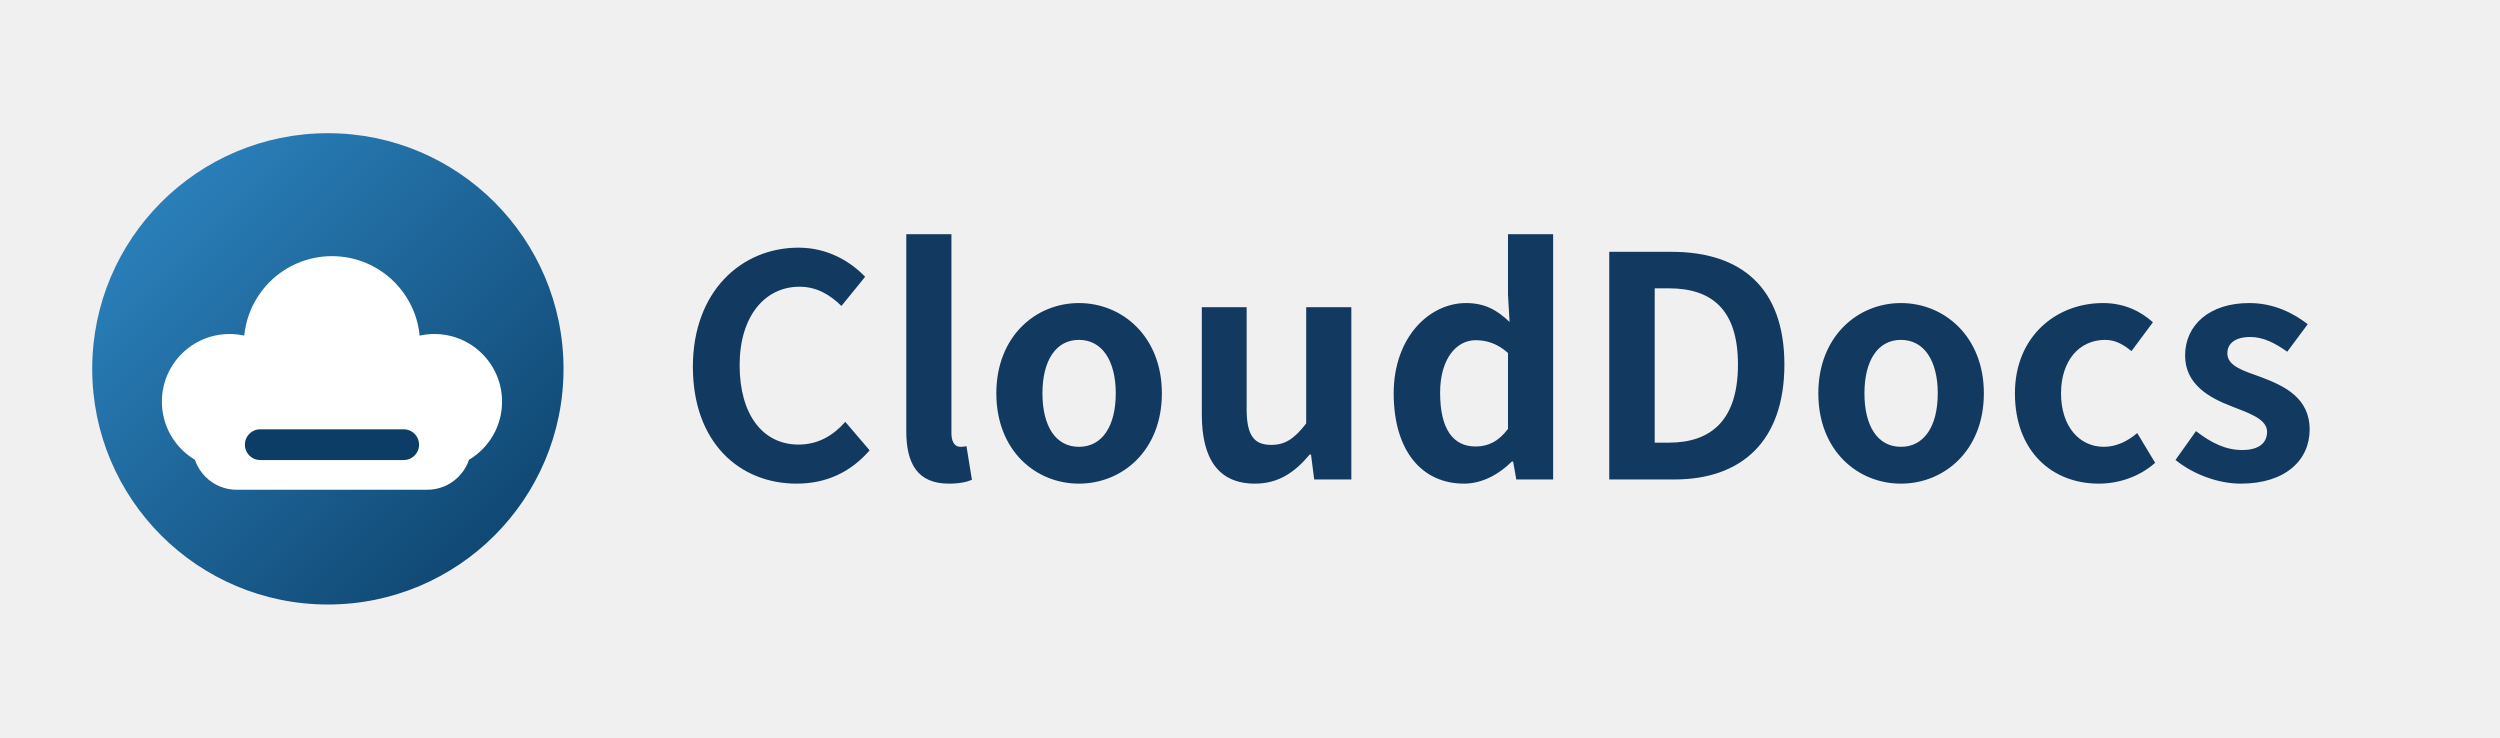
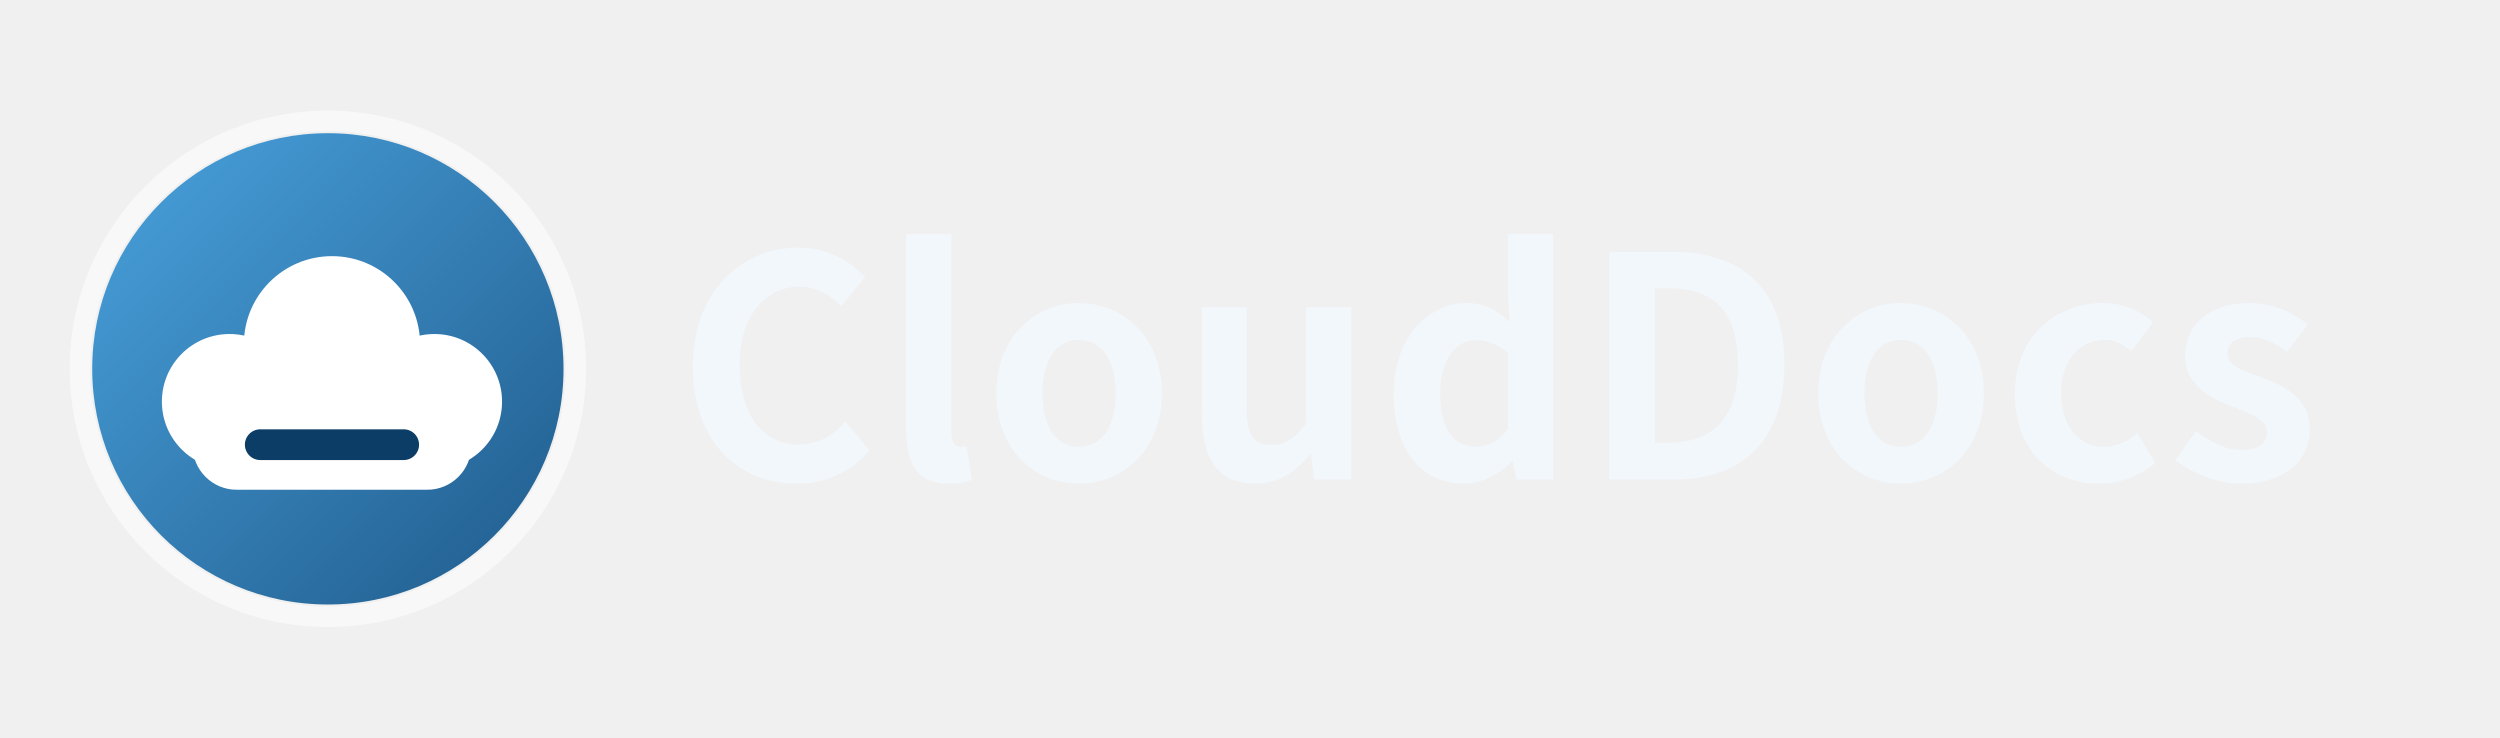
<svg xmlns="http://www.w3.org/2000/svg" viewBox="0 0 122 36" width="122" height="36">
  <defs>
-     <linearGradient id="lg" x1="0" y1="0" x2="1" y2="1">
-       <stop offset="0" stop-color="#2f8ac7" />
-       <stop offset="1" stop-color="#0b3d66" />
+     <linearGradient id="lgd" x1="0" y1="0" x2="1" y2="1">
+       <stop offset="0" stop-color="#4aa3df" />
+       <stop offset="1" stop-color="#1f5a8a" />
    </linearGradient>
  </defs>
-   <circle cx="16" cy="18" r="11.5" fill="url(#lg)" />
+   <circle cx="16" cy="18" r="12.1" fill="none" stroke="rgba(255,255,255,0.55)" stroke-width="1" />
+   <circle cx="16" cy="18" r="11.5" fill="url(#lgd)" />
  <g fill="#fff">
    <circle cx="11.2" cy="19.6" r="3.3" />
    <circle cx="16.2" cy="16.8" r="4.3" />
    <circle cx="21.2" cy="19.6" r="3.3" />
    <rect x="9.4" y="19.6" width="13.6" height="4.3" rx="2.15" />
  </g>
  <line x1="12.7" y1="21.7" x2="19.7" y2="21.7" stroke="#0b3d66" stroke-width="1.5" stroke-linecap="round" />
-   <text x="33" y="23.4" font-family="'Noto Sans CJK SC','Microsoft YaHei',sans-serif" font-size="15" font-weight="600" letter-spacing="0.2" fill="#12395f">CloudDocs</text>
+   <text x="33" y="23.4" font-family="'Noto Sans CJK SC','Microsoft YaHei',sans-serif" font-size="15" font-weight="600" letter-spacing="0.2" fill="#f2f7fc">CloudDocs</text>
</svg>
